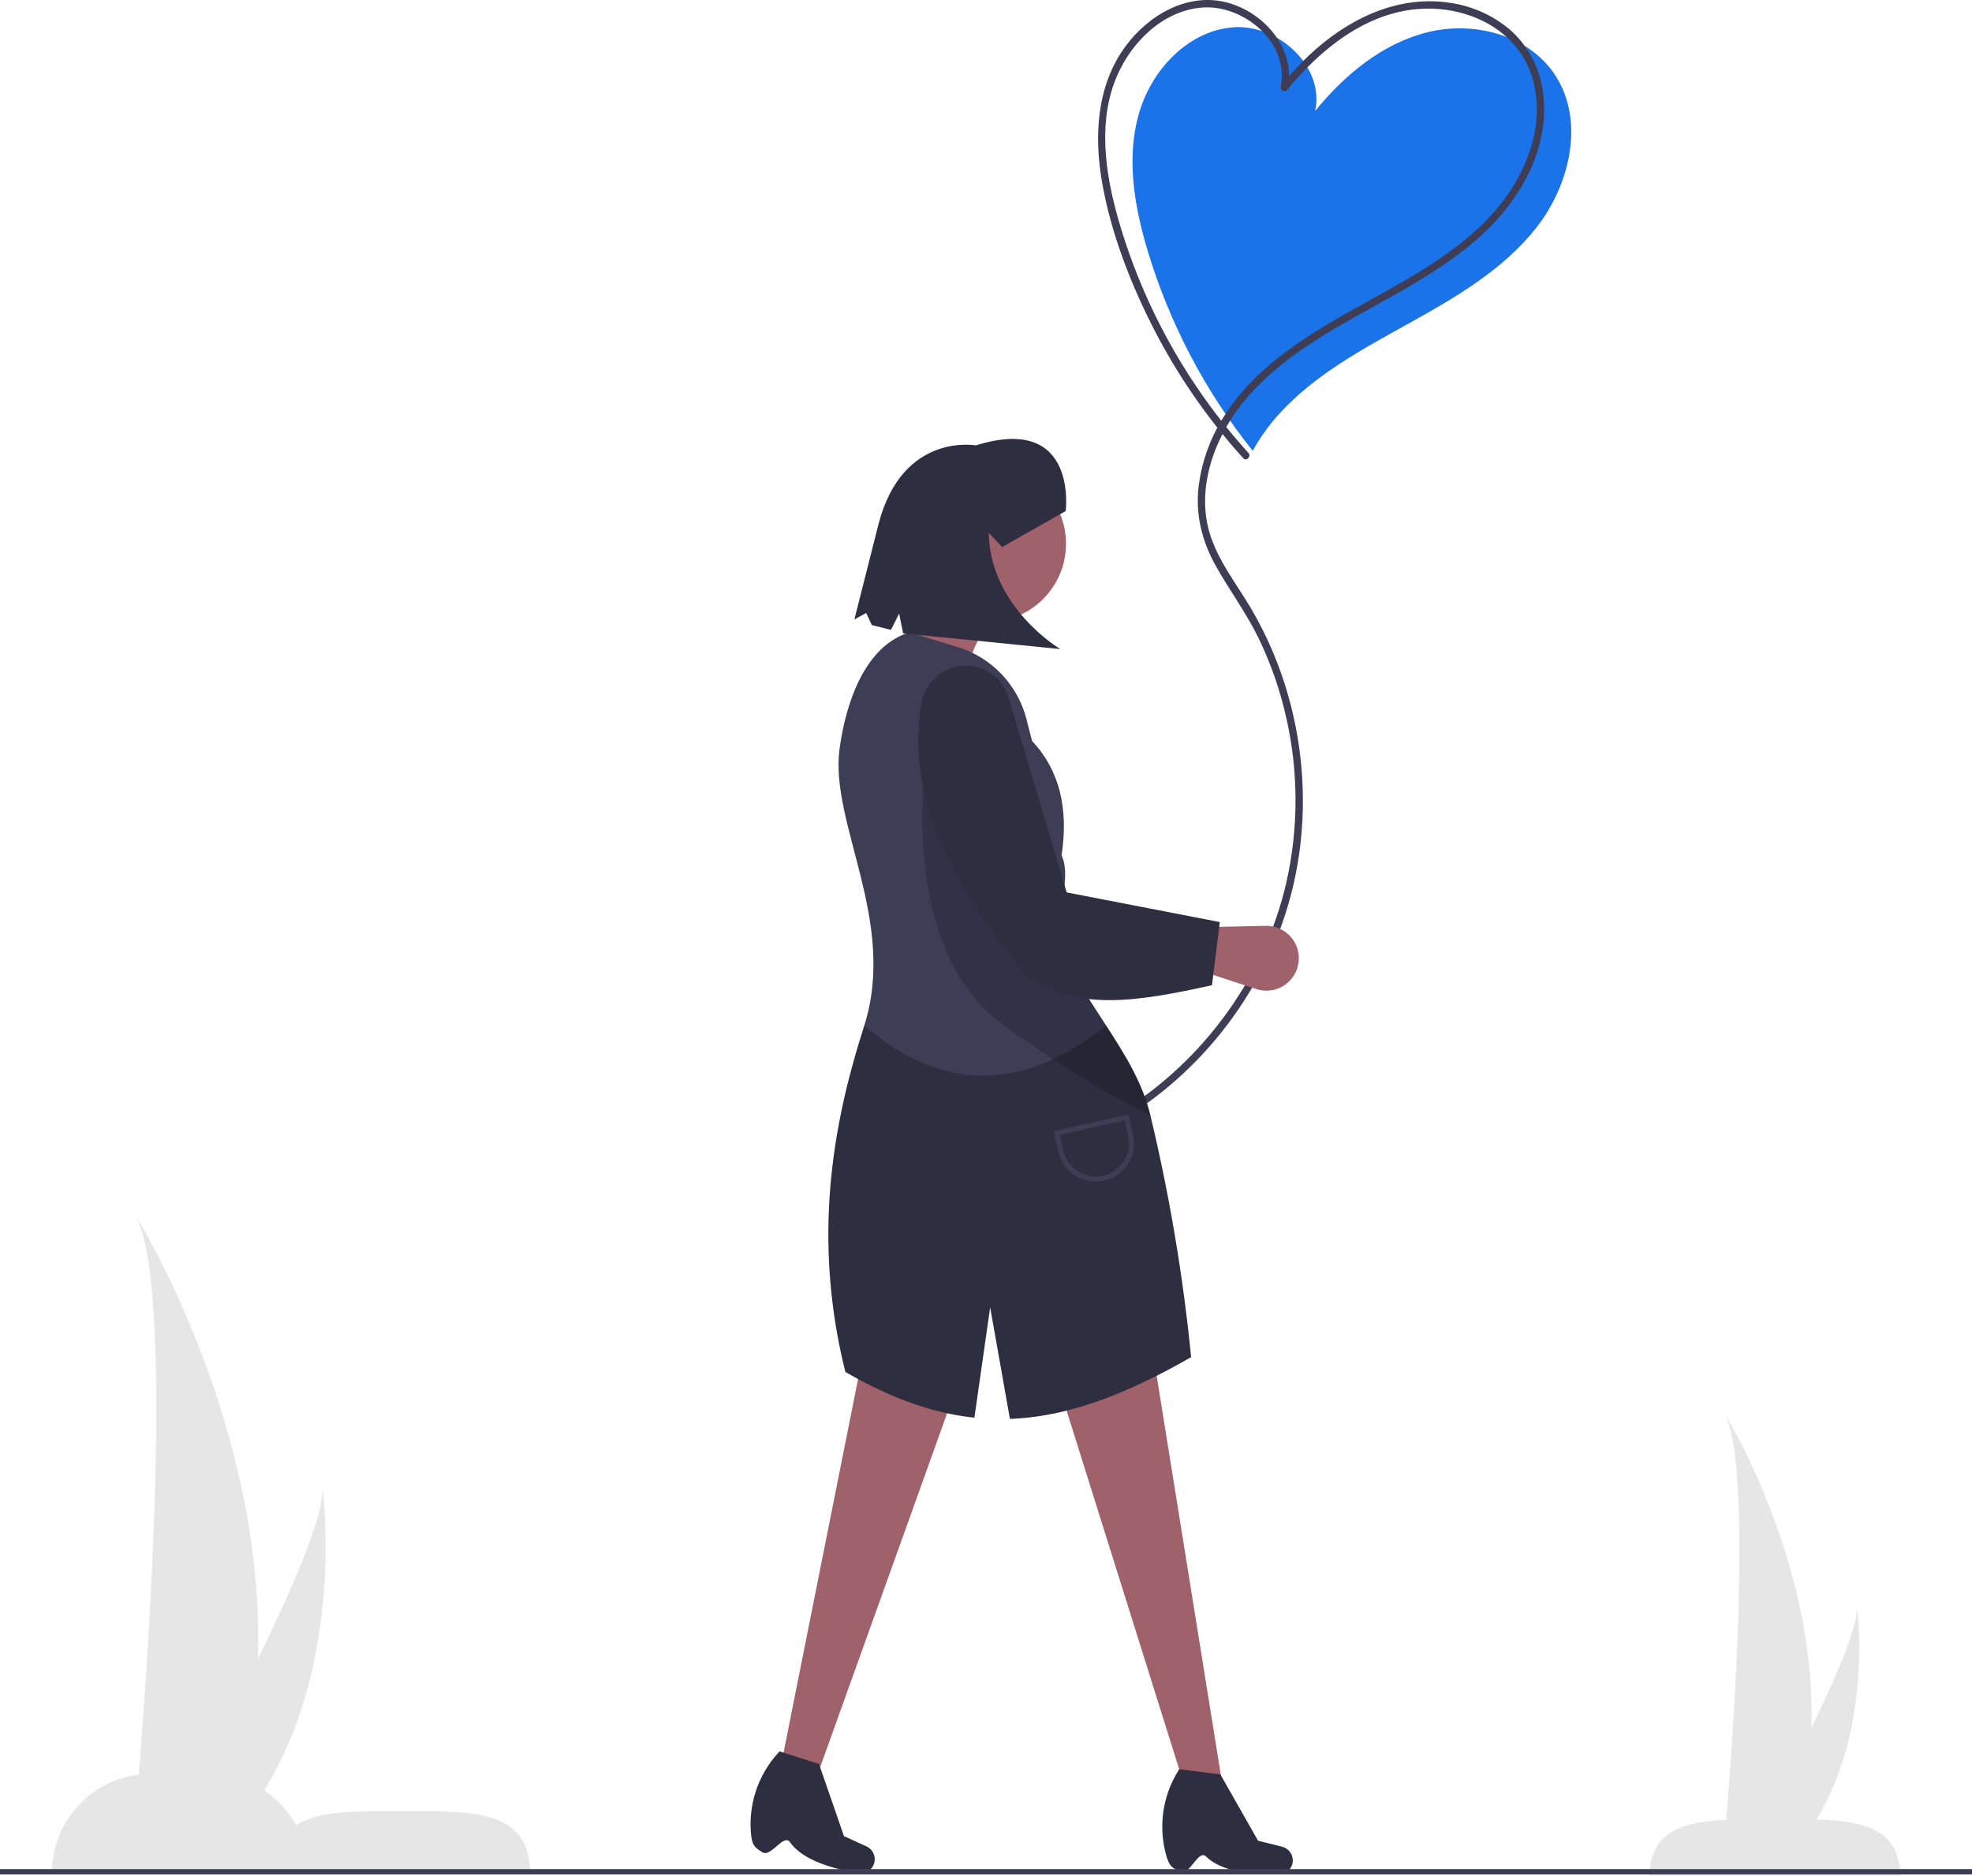
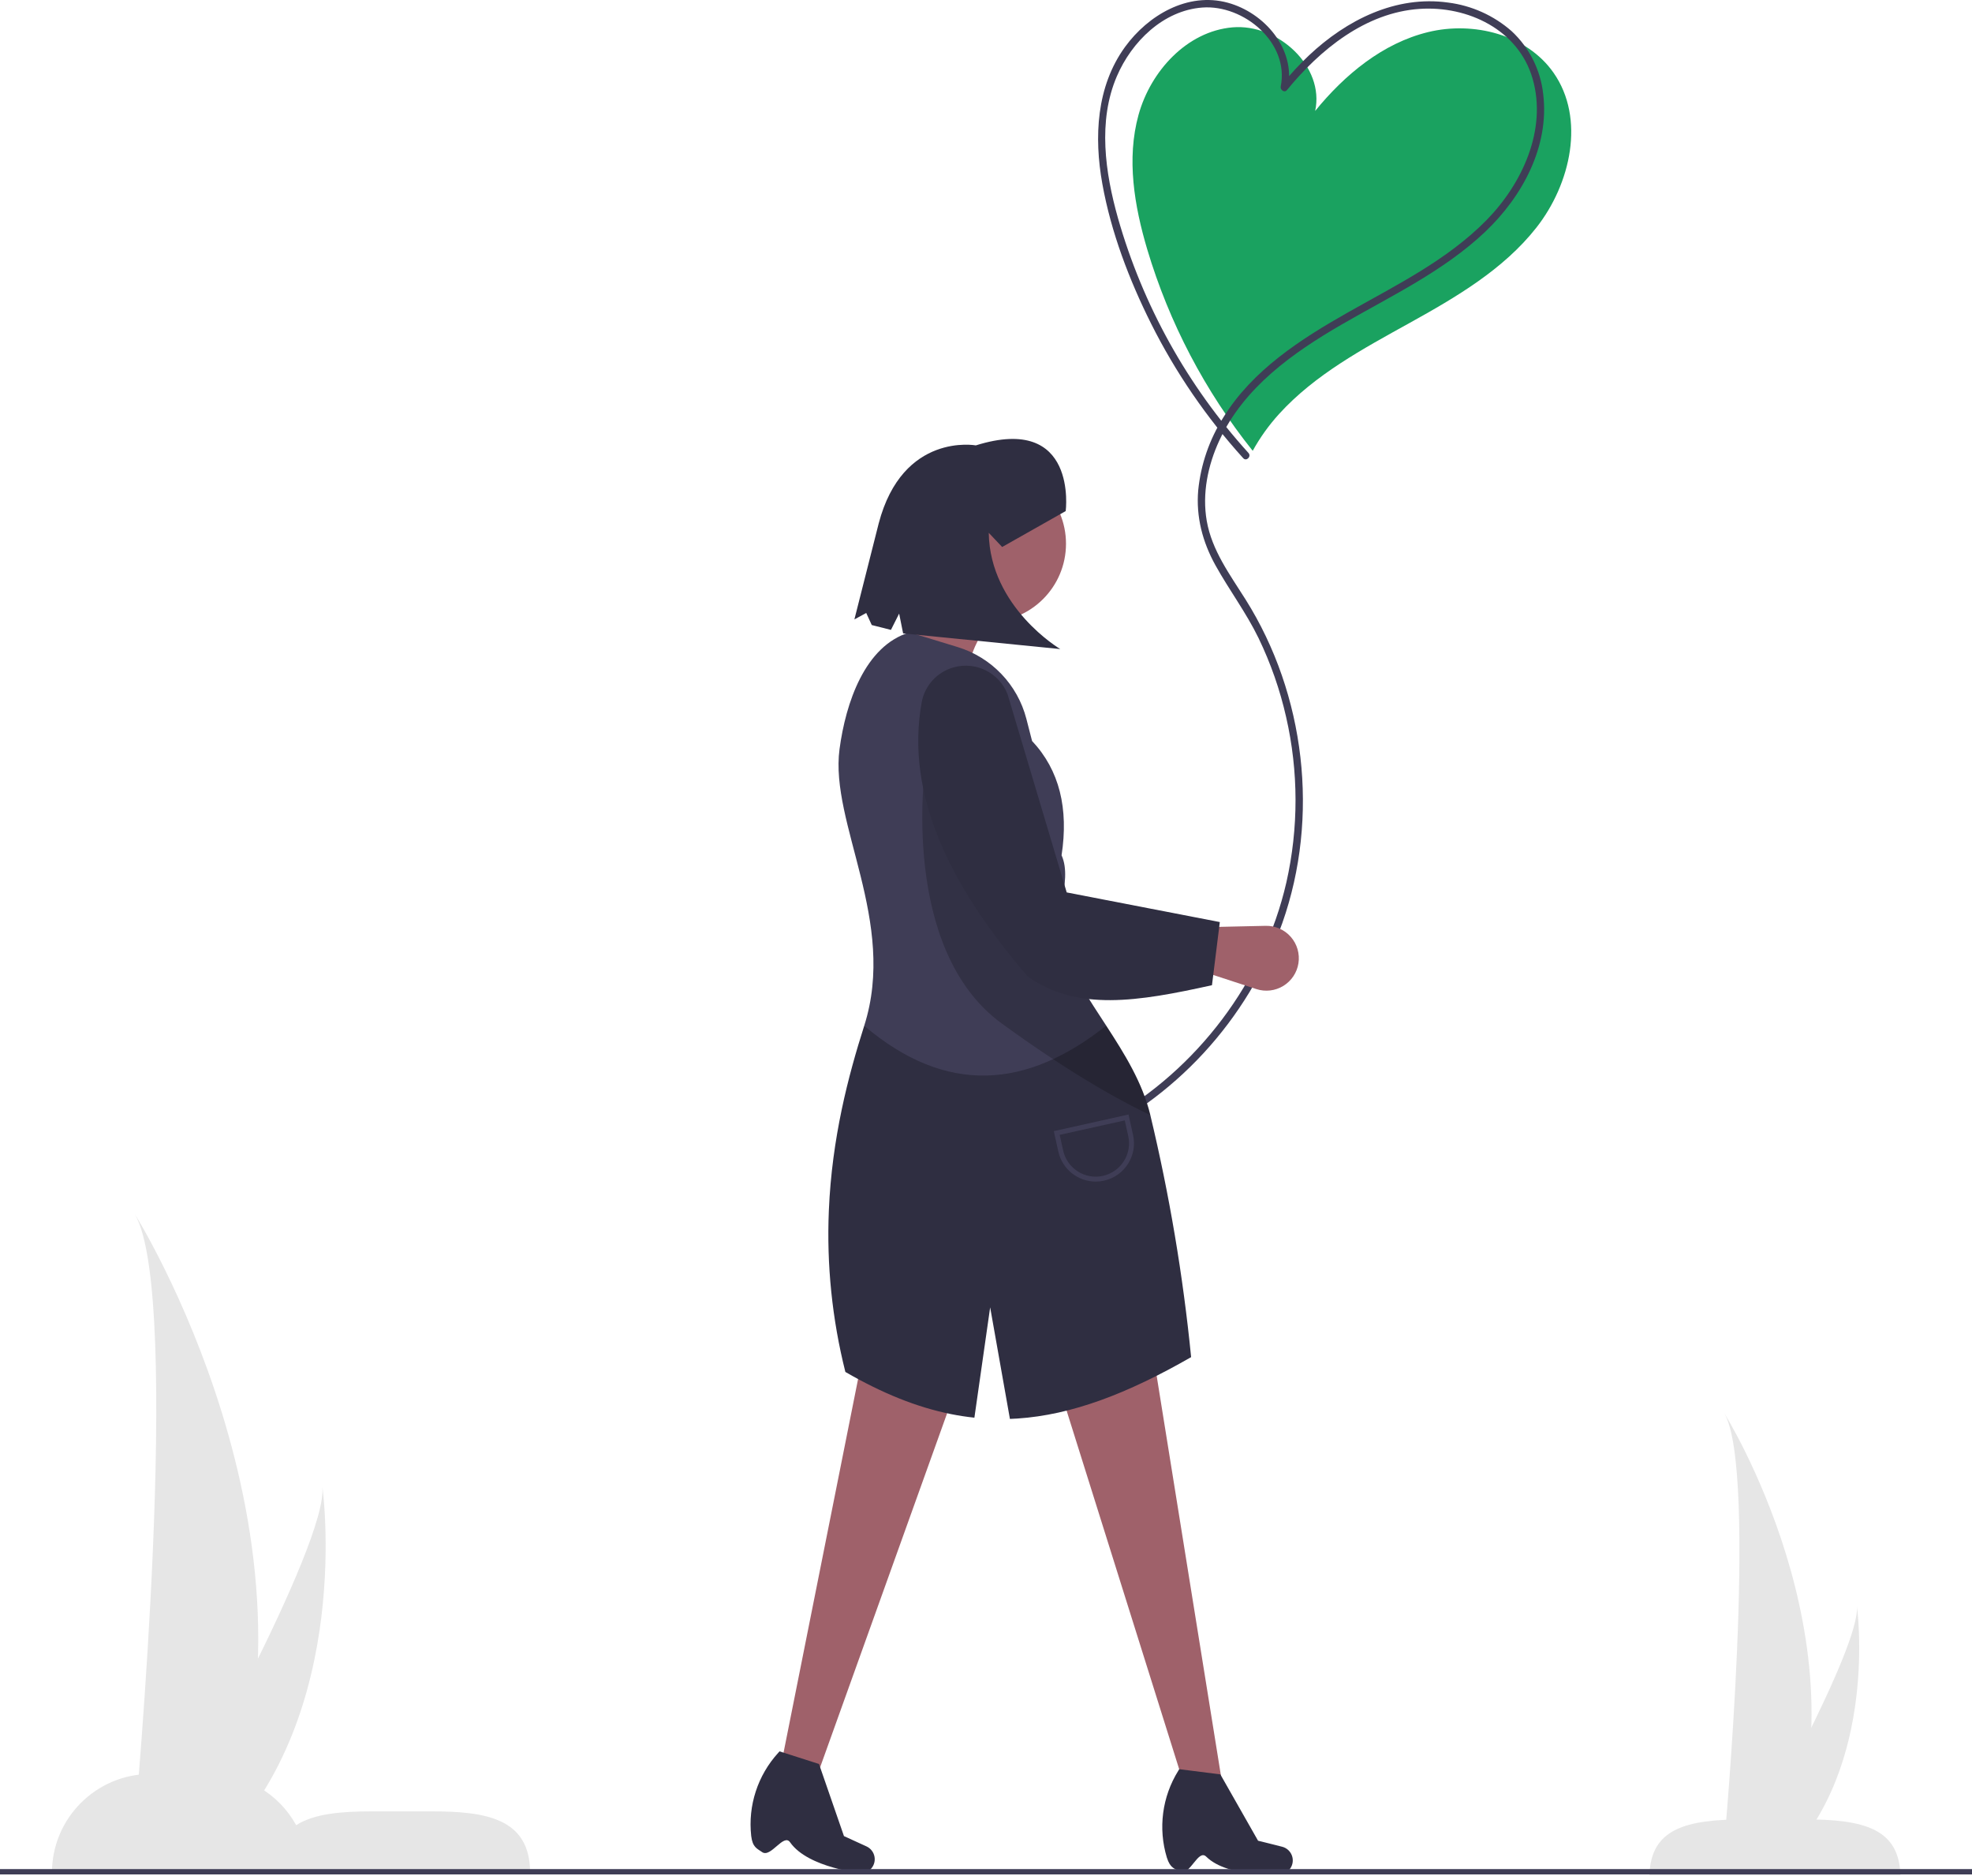
<svg xmlns="http://www.w3.org/2000/svg" id="a7136578-9e51-4be6-bab0-c6e74466be7a" data-name="Layer 1" width="738.222" height="702" viewBox="0 0 738.222 702">
-   <path d="M758.551,219.899c17.444-9.668,35.163-20.028,47.489-35.707,12.873-16.375,18.368-40.865,6.438-57.939-10.021-14.342-29.976-19.385-46.975-15.24s-31.229,15.953-42.281,29.517c3.617-16.671-13.966-32.768-30.96-31.291s-30.63,16.33-35.168,32.774-1.585,34.042,3.284,50.391a222.946,222.946,0,0,0,39.465,75.339,72.701,72.701,0,0,1,9.865-13.784C723.126,239.203,741.107,229.568,758.551,219.899Z" transform="translate(-230.889 -99)" fill="#1a73e8" />
+   <path d="M758.551,219.899c17.444-9.668,35.163-20.028,47.489-35.707,12.873-16.375,18.368-40.865,6.438-57.939-10.021-14.342-29.976-19.385-46.975-15.24s-31.229,15.953-42.281,29.517c3.617-16.671-13.966-32.768-30.96-31.291s-30.63,16.33-35.168,32.774-1.585,34.042,3.284,50.391a222.946,222.946,0,0,0,39.465,75.339,72.701,72.701,0,0,1,9.865-13.784C723.126,239.203,741.107,229.568,758.551,219.899Z" transform="translate(-230.889 -99)" fill="#1aa260" />
  <path d="M698.252,268.541a221.097,221.097,0,0,1-48.86-87.94c-4.786-16.975-7.59-36.275-.417-53.023,5.548-12.953,17.372-24.673,32.029-25.758,15.468-1.145,32.64,13.179,29.327,29.558-.247,1.223,1.364,2.514,2.318,1.349,12.381-15.112,29.401-29.033,49.682-30.397,18.065-1.215,37.041,7.812,42.303,26.163,5.481,19.114-3.975,39.335-17.218,52.851-14.69,14.993-33.813,24.346-51.862,34.557-17.759,10.047-35.821,21.649-46.744,39.408a62.626,62.626,0,0,0-9.367,27.191c-.858,9.979,1.639,19.414,6.469,28.115,5.131,9.242,11.476,17.668,16.11,27.211a137.738,137.738,0,0,1,10.332,29.57,139.585,139.585,0,0,1,.09,61.9c-8.515,37.143-33.358,69.833-66.422,88.639a136.705,136.705,0,0,1-12.305,6.186c-1.629.72-.219,3.111,1.4,2.395a142.448,142.448,0,0,0,75.82-82.042c13.988-39.71,8.626-85.464-13.752-121.062-5.857-9.317-12.622-18.351-14.55-29.451-1.767-10.171.409-20.781,4.704-30.06,9.197-19.871,27.427-32.788,45.841-43.449,18.409-10.658,38.075-19.888,53.676-34.671,13.888-13.16,24.134-31.937,21.729-51.609a37.776,37.776,0,0,0-11.794-23.49,44.443,44.443,0,0,0-23.758-10.716c-19.66-2.772-38.089,6.556-52.101,19.741A116.535,116.535,0,0,0,710.687,130.767l2.318,1.349c2.991-14.784-8.761-28.367-22.523-32.106-14.965-4.066-29.8,4.682-38.423,16.543-10.771,14.815-11.652,33.813-8.504,51.281,3.266,18.12,10.028,35.861,18.241,52.289a225.103,225.103,0,0,0,34.495,50.379c1.201,1.326,3.157-.64,1.961-1.961Z" transform="translate(-230.889 -99)" fill="#3f3d56" />
  <polygon points="457.71 668.672 444.623 672.386 393.202 508.636 430.934 502.131 457.71 668.672" fill="#9f616a" />
  <polygon points="304.107 669.612 291.165 666.839 324.644 499.036 361.049 510.896 304.107 669.612" fill="#9f616a" />
  <path d="M672.828,799.48c3.583,1.635,6.585-8.501,9.608-5.53,8.455,8.309,28.738,6.446,28.738,6.446a5.285,5.285,0,0,0,3.331-6.887h0a5.285,5.285,0,0,0-3.667-3.272l-8.992-2.248-14.118-24.829-15.387-1.947-.389.636a39.673,39.673,0,0,0-4.251,32.44C668.981,798.388,670.722,798.519,672.828,799.48Z" transform="translate(-230.889 -99)" fill="#2f2e41" />
  <path d="M516.197,792.256c3.224,2.263,8.028-7.154,10.457-3.681,6.794,9.714,27.076,11.59,27.076,11.59a5.285,5.285,0,0,0,4.534-6.163h0a5.285,5.285,0,0,0-3.007-3.887L546.827,786.262,537.484,759.271l-14.772-4.727-.498.554a39.673,39.673,0,0,0-10.108,31.117C512.614,790.48,514.303,790.927,516.197,792.256Z" transform="translate(-230.889 -99)" fill="#2f2e41" />
  <path d="M644.989,482.904c6.891,10.598,13.571,21.301,16.527,33.482A673.853,673.853,0,0,1,676.788,606.982c-23.943,13.737-44.715,21.623-65.007,22.982-.944.063-1.886.107-2.827.142l-7.397-41.761-5.901,41.3c-2.922-.311-5.848-.753-8.789-1.346-12.72-2.551-25.672-7.765-39.511-15.771a211.188,211.188,0,0,1-6.185-60.413c1.137-27.188,7.285-50.466,13.238-69.158Z" transform="translate(-230.889 -99)" fill="#2f2e41" />
  <path d="M594.166,359.776l-32.528-11.059c11.767-11.52,16.573-24.167,11.71-38.382l36.431,6.505C601.135,333.501,589.816,343.533,594.166,359.776Z" transform="translate(-230.889 -99)" fill="#9f616a" />
  <path d="M644.989,482.904c-29.589,23.537-59.713,26.25-90.58.054,12.443-39.067-12.942-75.805-9.244-103.538,2.307-17.302,9.503-38.734,26.236-43.717l17.971,5.491a38.069,38.069,0,0,1,25.746,26.883l2.126,8.274c10.289,10.945,13.719,25.33,11.047,42.793,2.256,4.955,1.22,11.204.185,17.463-.98,5.953-1.96,11.916-.111,16.769,3.979,10.434,10.388,19.938,16.624,29.528" transform="translate(-230.889 -99)" fill="#3f3d56" />
  <path d="M392.336,777H370.336c-11.508,0-21.788.814-28.574,5.175A36.987,36.987,0,0,0,309.336,763H287.336a37,37,0,0,0-37,37V800h179v-0C429.336,779.565,412.77,777,392.336,777Z" transform="translate(-230.889 -99)" fill="#e6e6e6" />
  <path d="M848.35,801h93.973c-.475-17.532-13.605-21-35.986-21h-22C861.955,780,848.824,783.468,848.35,801Z" transform="translate(-230.889 -99)" fill="#e6e6e6" />
  <rect y="699.61" width="738.222" height="2" fill="#3f3d56" />
  <circle cx="369.783" cy="203.528" r="29.275" fill="#9f616a" />
  <path d="M701.197,469.212l-20.508-6.713,1.496-16.456,22.517-.5A12.137,12.137,0,0,1,716.961,459.57v0A12.137,12.137,0,0,1,701.197,469.212Z" transform="translate(-230.889 -99)" fill="#9f616a" />
  <path d="M661.516,516.386C653.039,512.411,633.746,502.39,605.874,482.08c-38.383-27.974-28.621-96.281-28.621-96.281l51.224,50.808c-.98,5.953-1.96,11.916-.111,16.769C636.741,475.341,655.886,493.183,661.516,516.386Z" transform="translate(-230.889 -99)" opacity="0.2" />
  <path d="M684.593,467.768c-27.772,6.153-50.492,9.842-68.958-3.253-29.286-34.06-45.93-68.254-39.701-102.688A16.695,16.695,0,0,1,588.052,348.752h0a16.794,16.794,0,0,1,20.036,10.132l22.126,74.154,57.316,11.093Z" transform="translate(-230.889 -99)" fill="#2f2e41" />
  <path d="M641.067,541.277a14.354,14.354,0,0,1-13.986-11.222l-1.704-7.672,27.976-6.215,1.704,7.671a14.33,14.33,0,0,1-10.88,17.096h0A14.349,14.349,0,0,1,641.067,541.277Zm-13.485-17.49,1.303,5.866a12.48,12.48,0,0,0,24.366-5.414l-1.303-5.865Z" transform="translate(-230.889 -99)" fill="#3f3d56" />
  <path d="M629.84,290.292s4.7-36.574-33.646-24.581c0,0-27.387-5.025-36.368,29.231l-9.094,35.909,4.432-2.412,2.066,4.516,7.182,1.819,3.073-6.1,1.487,7.408,58.823,5.864s-26.346-15.581-26.764-43.505l5.018,5.303Z" transform="translate(-230.889 -99)" fill="#2f2e41" />
  <path d="M281.389,780.5s18-196,0-227c0,0,76,121,33,233Z" transform="translate(-230.889 -99)" fill="#e6e6e6" />
  <path d="M296.095,779.5s57.739-102.728,55.464-124.075c0,0,12.022,84.727-38.873,135.427Z" transform="translate(-230.889 -99)" fill="#e6e6e6" />
  <path d="M876.389,788.531s12.73-138.613,0-160.536c0,0,53.748,85.572,23.338,164.779Z" transform="translate(-230.889 -99)" fill="#e6e6e6" />
  <path d="M886.789,787.824s40.834-72.65,39.225-87.747c0,0,8.502,59.92-27.491,95.775Z" transform="translate(-230.889 -99)" fill="#e6e6e6" />
</svg>
